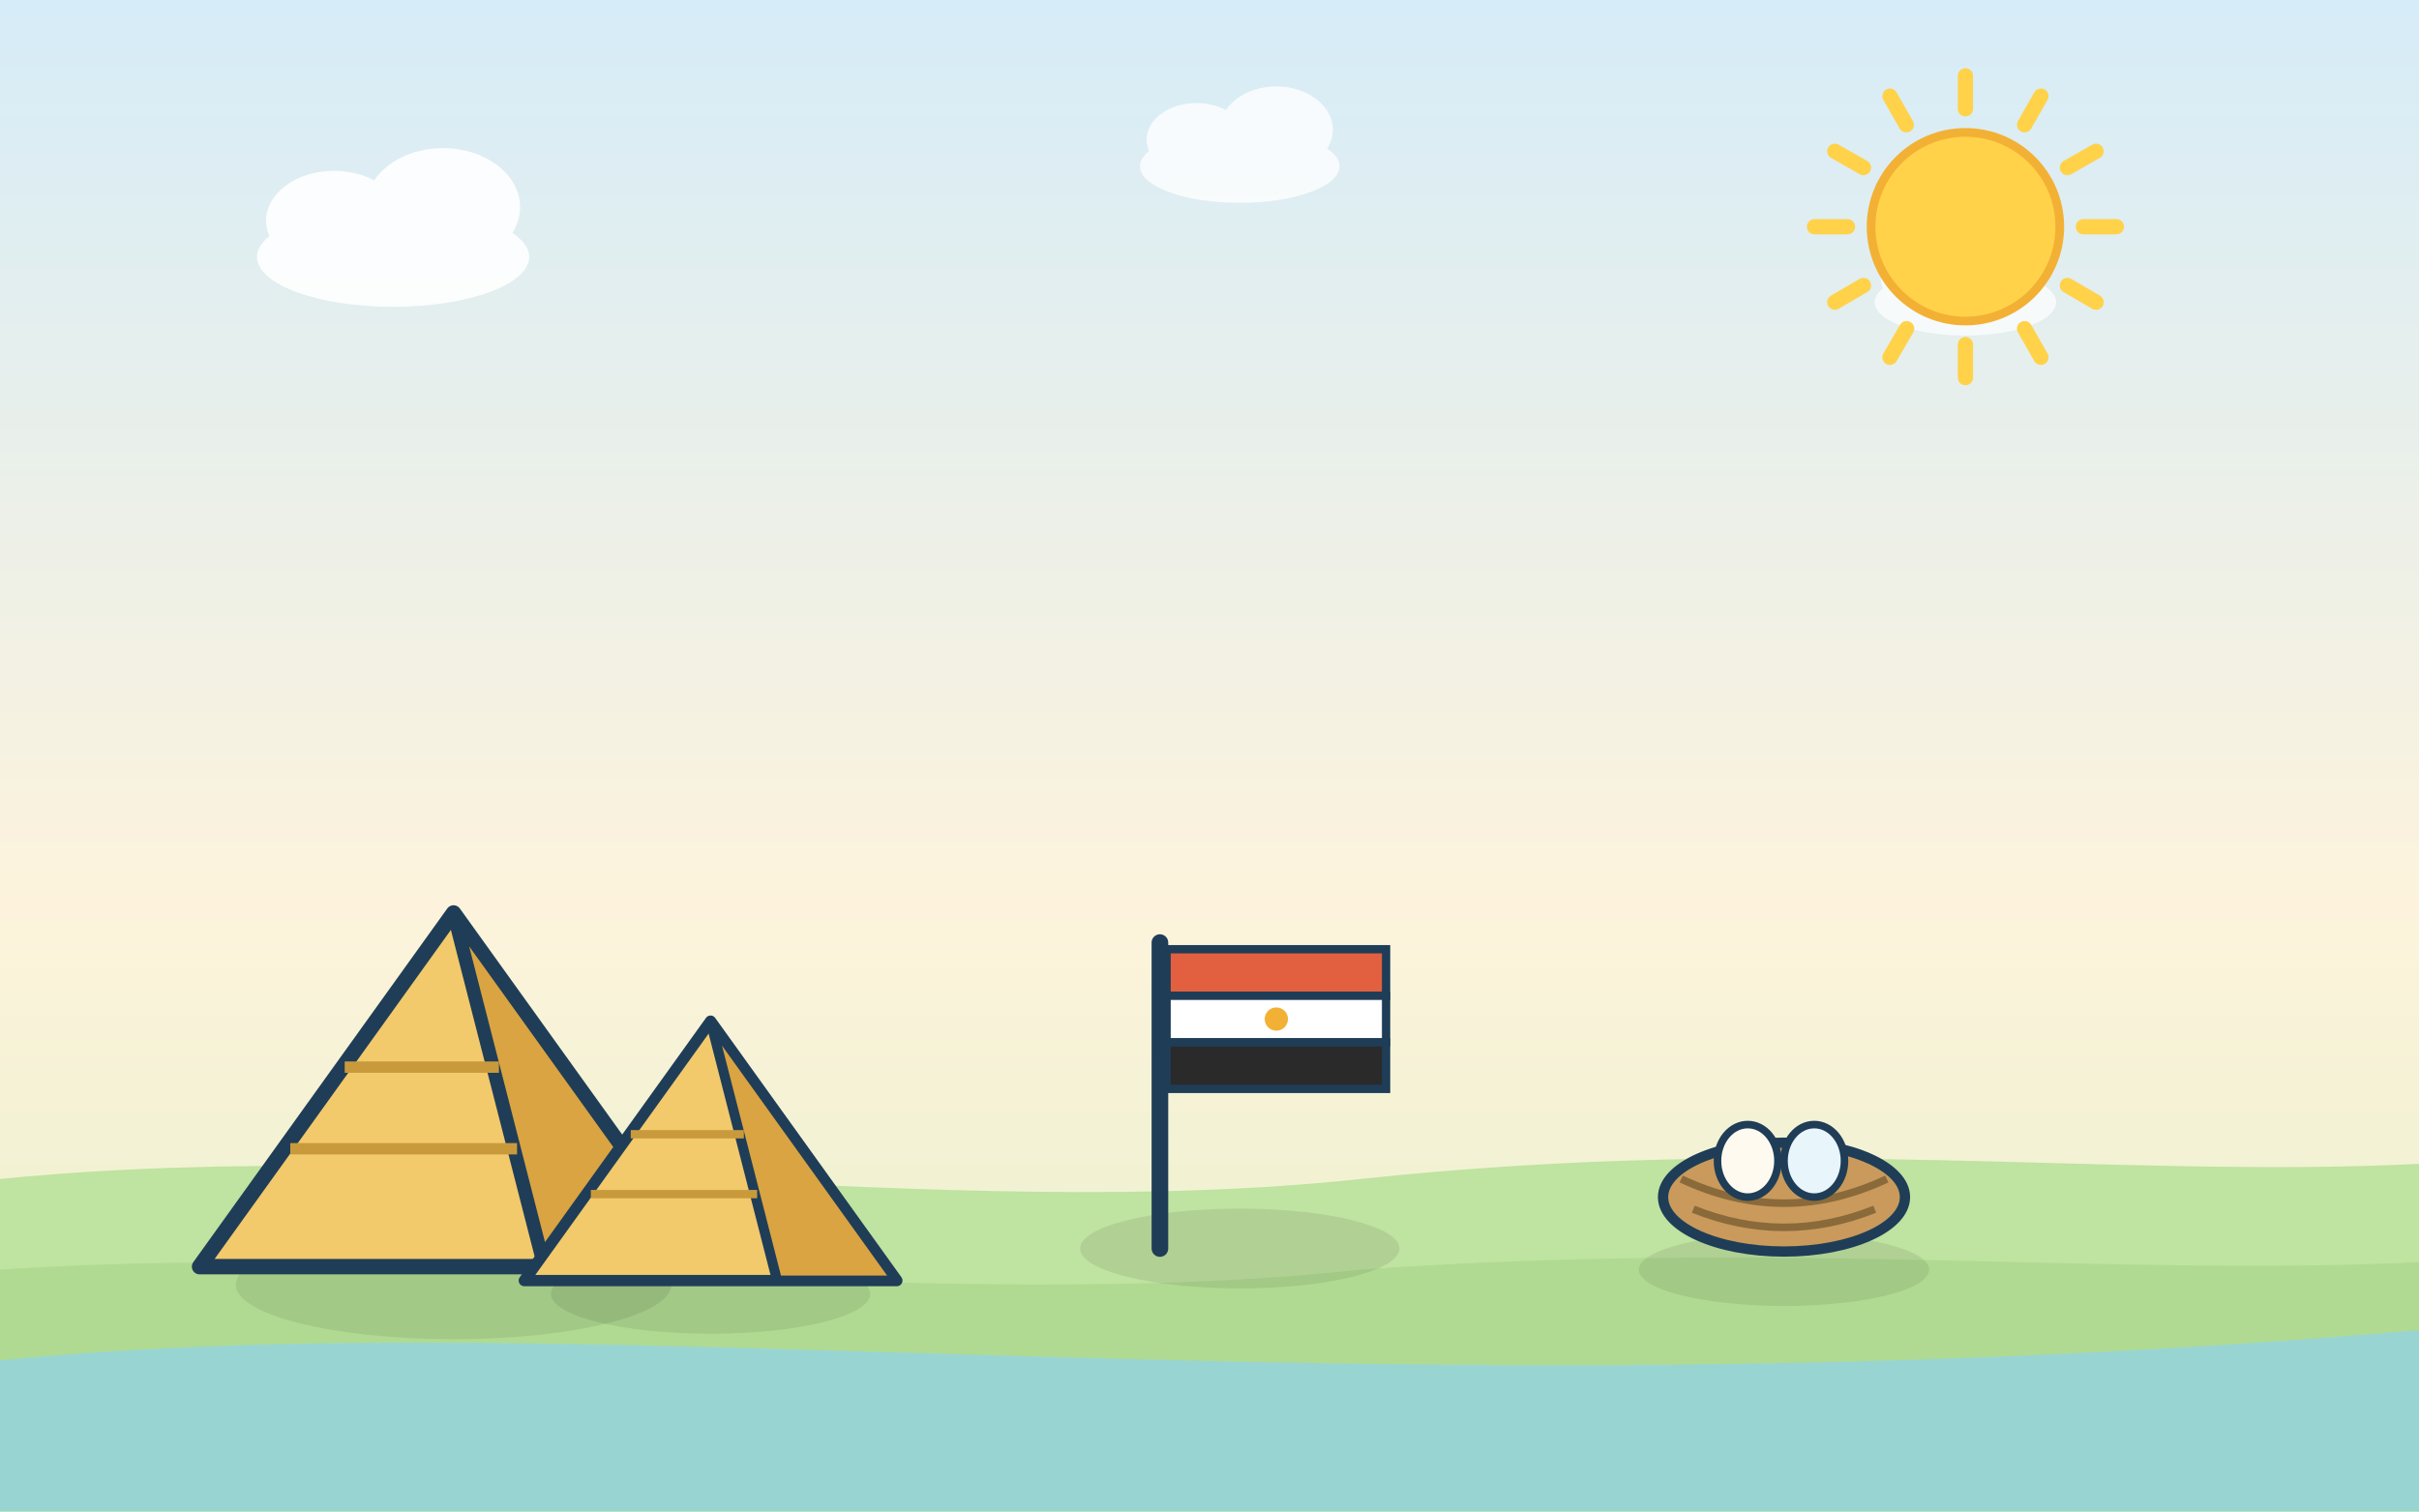
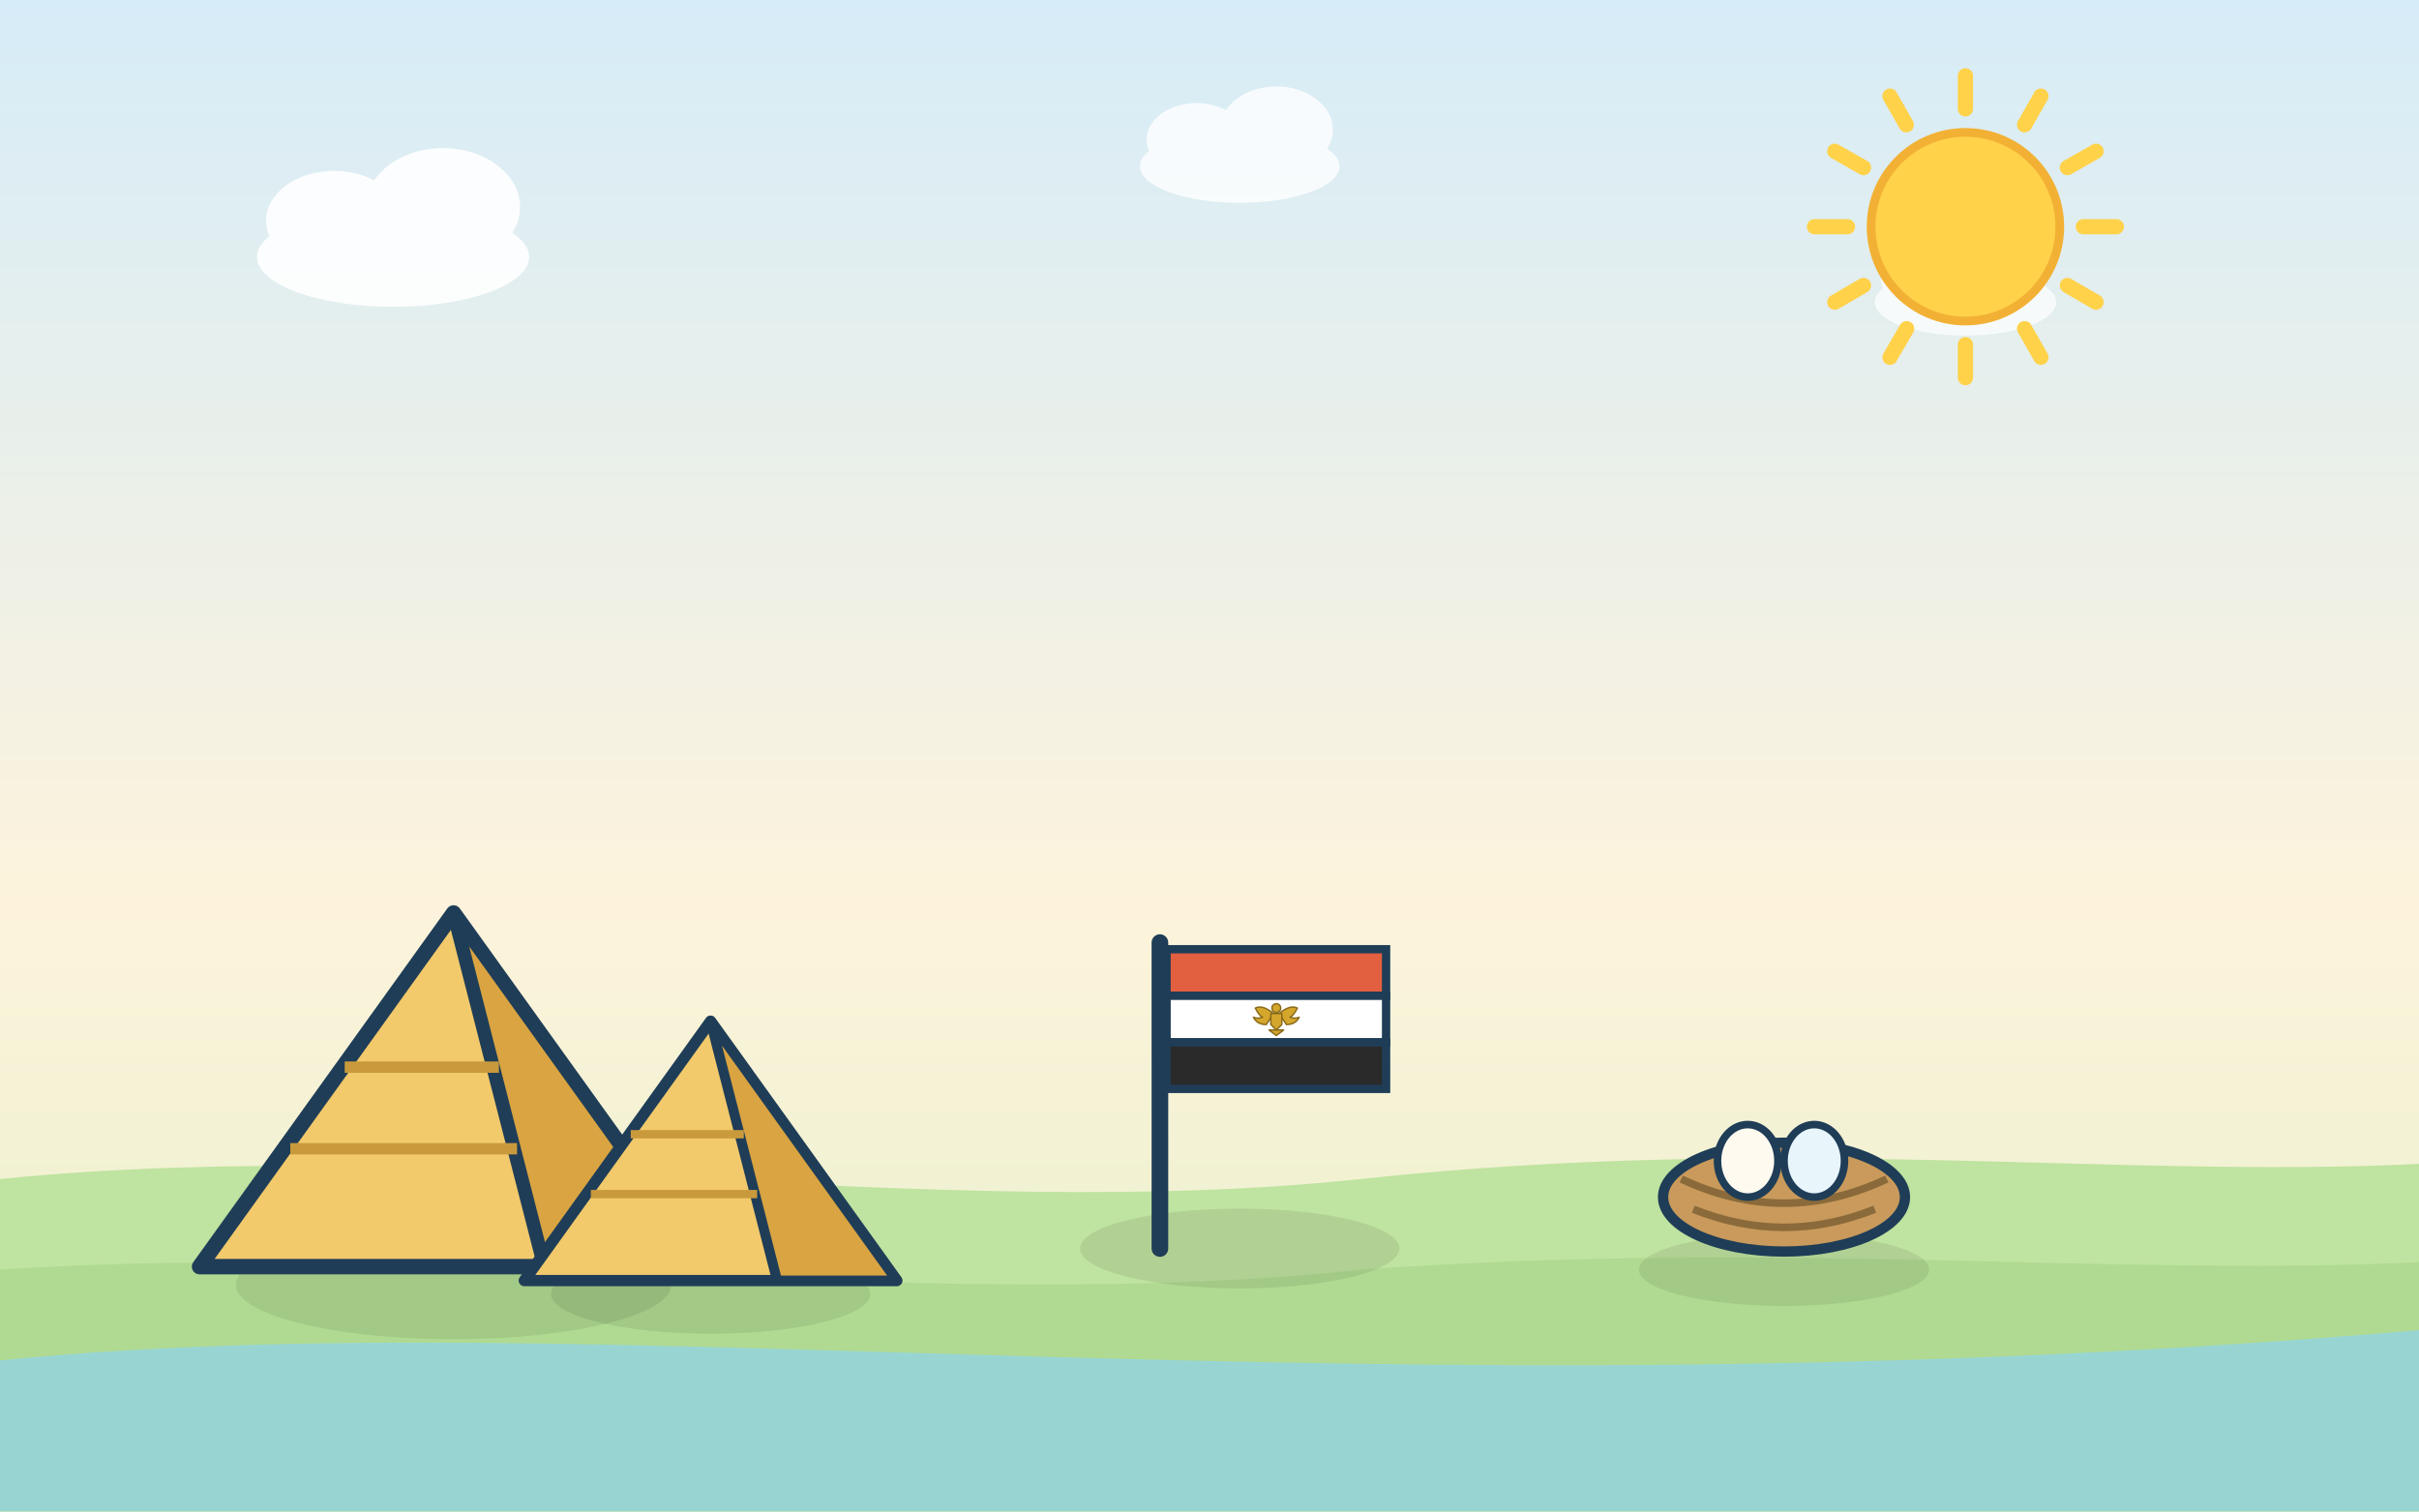
<svg xmlns="http://www.w3.org/2000/svg" viewBox="0 0 1600 1000" preserveAspectRatio="xMidYMid slice">
  <defs>
    <linearGradient id="g" x1="0" y1="0" x2="0" y2="1">
      <stop offset="0" stop-color="#d6ecf8" />
      <stop offset=".6" stop-color="#fdf3dc" />
      <stop offset="1" stop-color="#e4f1c8" />
    </linearGradient>
  </defs>
  <rect width="1600" height="1000" fill="url(#g)" />
  <g transform="translate(260 170) scale(1.5)" fill="#fff" opacity="0.9">
    <ellipse cx="0" cy="0" rx="60" ry="22" />
    <ellipse cx="-26" cy="-16" rx="30" ry="22" />
    <ellipse cx="22" cy="-22" rx="34" ry="26" />
  </g>
  <g transform="translate(820 110) scale(1.1)" fill="#fff" opacity="0.8">
    <ellipse cx="0" cy="0" rx="60" ry="22" />
    <ellipse cx="-26" cy="-16" rx="30" ry="22" />
    <ellipse cx="22" cy="-22" rx="34" ry="26" />
  </g>
  <g transform="translate(1300 200) scale(1)" fill="#fff" opacity="0.7">
    <ellipse cx="0" cy="0" rx="60" ry="22" />
    <ellipse cx="-26" cy="-16" rx="30" ry="22" />
    <ellipse cx="22" cy="-22" rx="34" ry="26" />
  </g>
  <path d="M0 780C300 750 620 810 900 780C1180 750 1400 780 1600 770V1000H0Z" fill="#bfe3a0" />
  <path d="M0 840C300 820 620 870 900 840C1180 820 1400 845 1600 835V1000H0Z" fill="#a9d68a" opacity=".7" />
  <path d="M0 900C400 860 900 940 1600 880V1000H0Z" fill="#8fd3ee" opacity=".7" />
  <g transform="translate(300 760) scale(3)">
    <ellipse cy="30" rx="48" ry="12" fill="#000" opacity=".08" />
    <path d="M-56 26l56 -78l56 78z" fill="#f2c96b" stroke="#1f3d57" stroke-width="3.4" stroke-linejoin="round" />
    <path d="M0 -52l20 78h36z" fill="#d9a441" stroke="#1f3d57" stroke-width="3" stroke-linejoin="round" />
    <path d="M-36 0h50M-24 -18h34" stroke="#c99a3c" stroke-width="2.5" />
  </g>
  <g transform="translate(470 790) scale(2.2)">
    <ellipse cy="30" rx="48" ry="12" fill="#000" opacity=".08" />
    <path d="M-56 26l56 -78l56 78z" fill="#f2c96b" stroke="#1f3d57" stroke-width="3.4" stroke-linejoin="round" />
    <path d="M0 -52l20 78h36z" fill="#d9a441" stroke="#1f3d57" stroke-width="3" stroke-linejoin="round" />
    <path d="M-36 0h50M-24 -18h34" stroke="#c99a3c" stroke-width="2.5" />
  </g>
  <g transform="translate(820 760) scale(2.2)">
    <ellipse cy="30" rx="48" ry="12" fill="#000" opacity=".08" />
    <path d="M-24 30v-92" stroke="#1f3d57" stroke-width="5" stroke-linecap="round" />
    <rect x="-22" y="-60" width="66" height="14" fill="#e2603f" stroke="#1f3d57" stroke-width="2.5" />
    <rect x="-22" y="-46" width="66" height="14" fill="#fff" stroke="#1f3d57" stroke-width="2.5" />
    <rect x="-22" y="-32" width="66" height="14" fill="#2a2a2a" stroke="#1f3d57" stroke-width="2.5" />
-     <circle cx="11" cy="-39" r="3.5" fill="#f2b134" />
+     <g transform="translate(11 -39) scale(.55)" fill="#d4a72c" stroke="#8a6a1a" stroke-width=".8" stroke-linejoin="round">
+       <path d="M-1.5 -3q-6 -5 -10 -3q2 4 4 5q-3 1 -5 0q2 4 7 4z" />
+       <path d="M1.5 -3q6 -5 10 -3q-2 4 -4 5q3 1 5 0q-2 4 -7 4z" />
+       <path d="M-3 -3h6v6l-3 3l-3 -3z" />
+       <circle cy="-6" r="2.4" />
+       <path d="M-4 6l4 3l4 -3z" />
+     </g>
  </g>
  <g transform="translate(1180 780) scale(2)">
    <ellipse cy="30" rx="48" ry="12" fill="#000" opacity=".08" />
    <ellipse cy="6" rx="40" ry="18" fill="#c99a5b" stroke="#1f3d57" stroke-width="3.4" />
    <path d="M-34 0q34 16 68 0M-30 10q30 12 60 0" fill="none" stroke="#8a6a3a" stroke-width="2.5" />
    <ellipse cx="-12" cy="-6" rx="10" ry="12" fill="#fffaf0" stroke="#1f3d57" stroke-width="2.5" />
    <ellipse cx="10" cy="-6" rx="10" ry="12" fill="#e8f6fc" stroke="#1f3d57" stroke-width="2.5" />
  </g>
  <g transform="translate(1300 150) scale(2.4)">
    <path d="M32.5 0L41.6 0M28.1 16.2L36 20.8M16.3 28.1L20.8 36M0 32.5L0 41.6M-16.2 28.1L-20.8 36M-28.1 16.2L-36 20.8M-32.5 0L-41.6 0M-28.1 -16.3L-36 -20.8M-16.3 -28.1L-20.8 -36M0 -32.5L0 -41.6M16.3 -28.1L20.8 -36M28.1 -16.3L36 -20.8" stroke="#ffd24a" stroke-width="4.2" stroke-linecap="round" />
    <circle r="26" fill="#ffd24a" stroke="#f2b134" stroke-width="2.4" />
  </g>
</svg>
